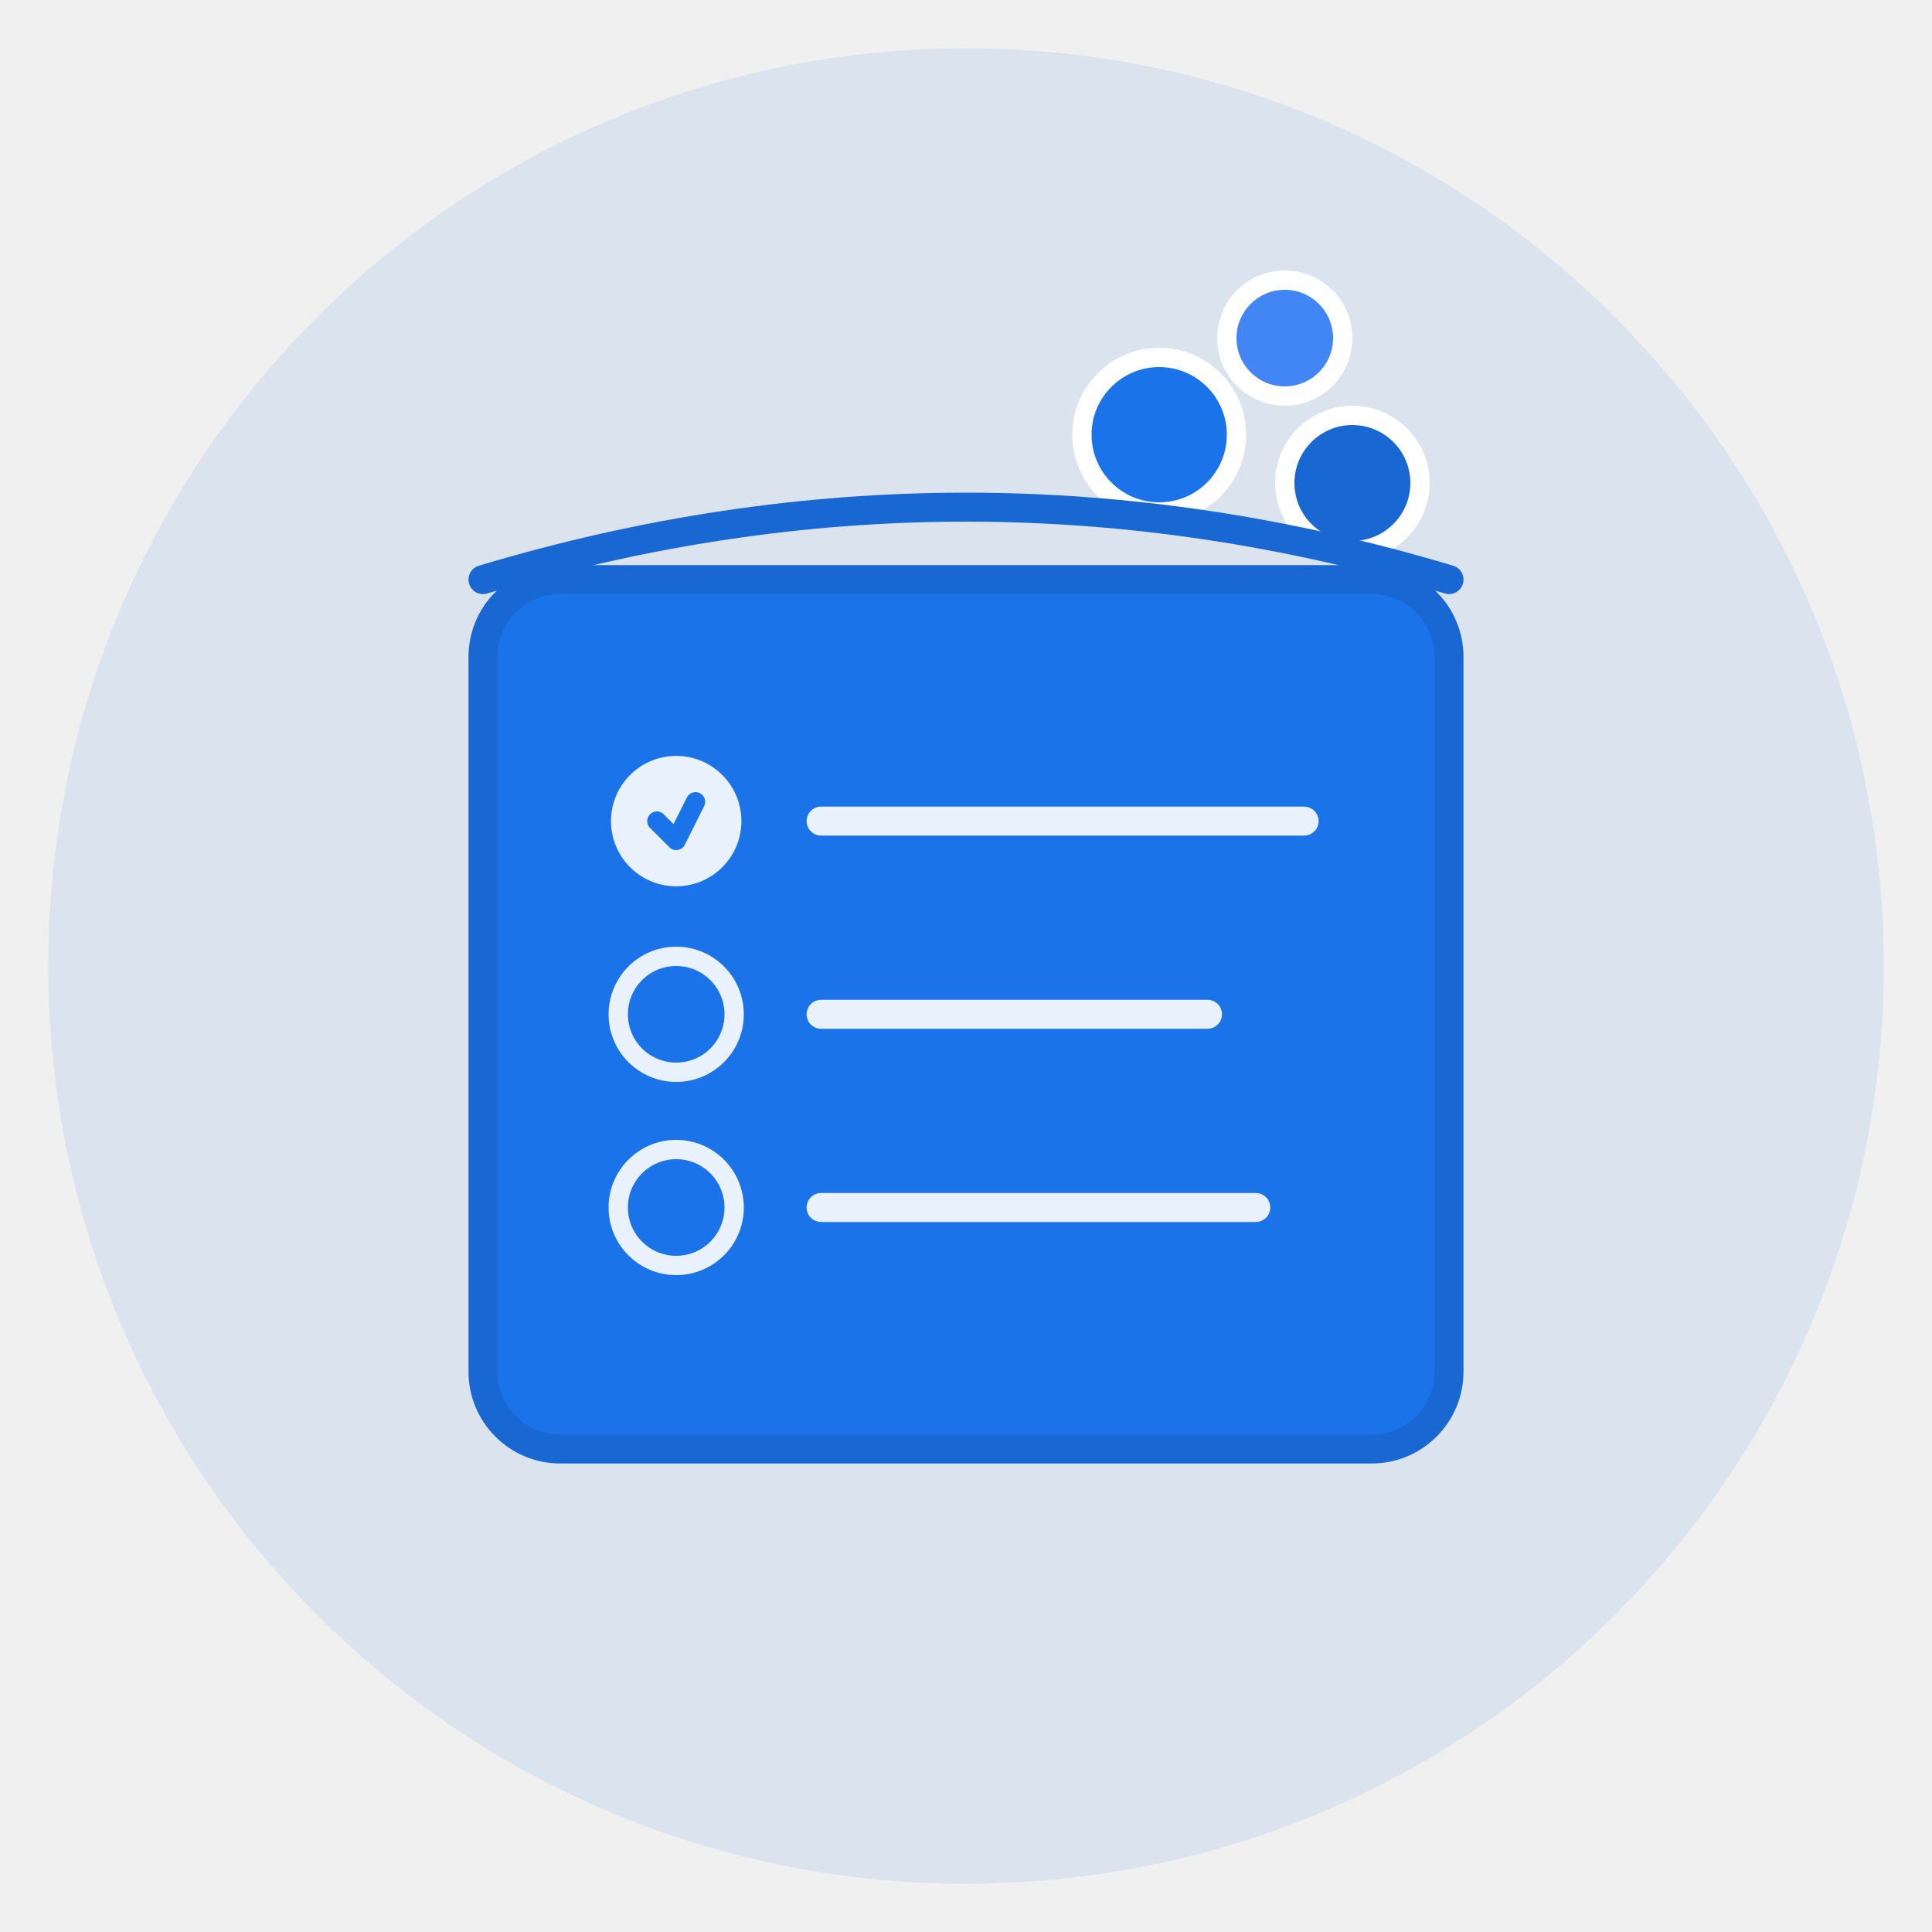
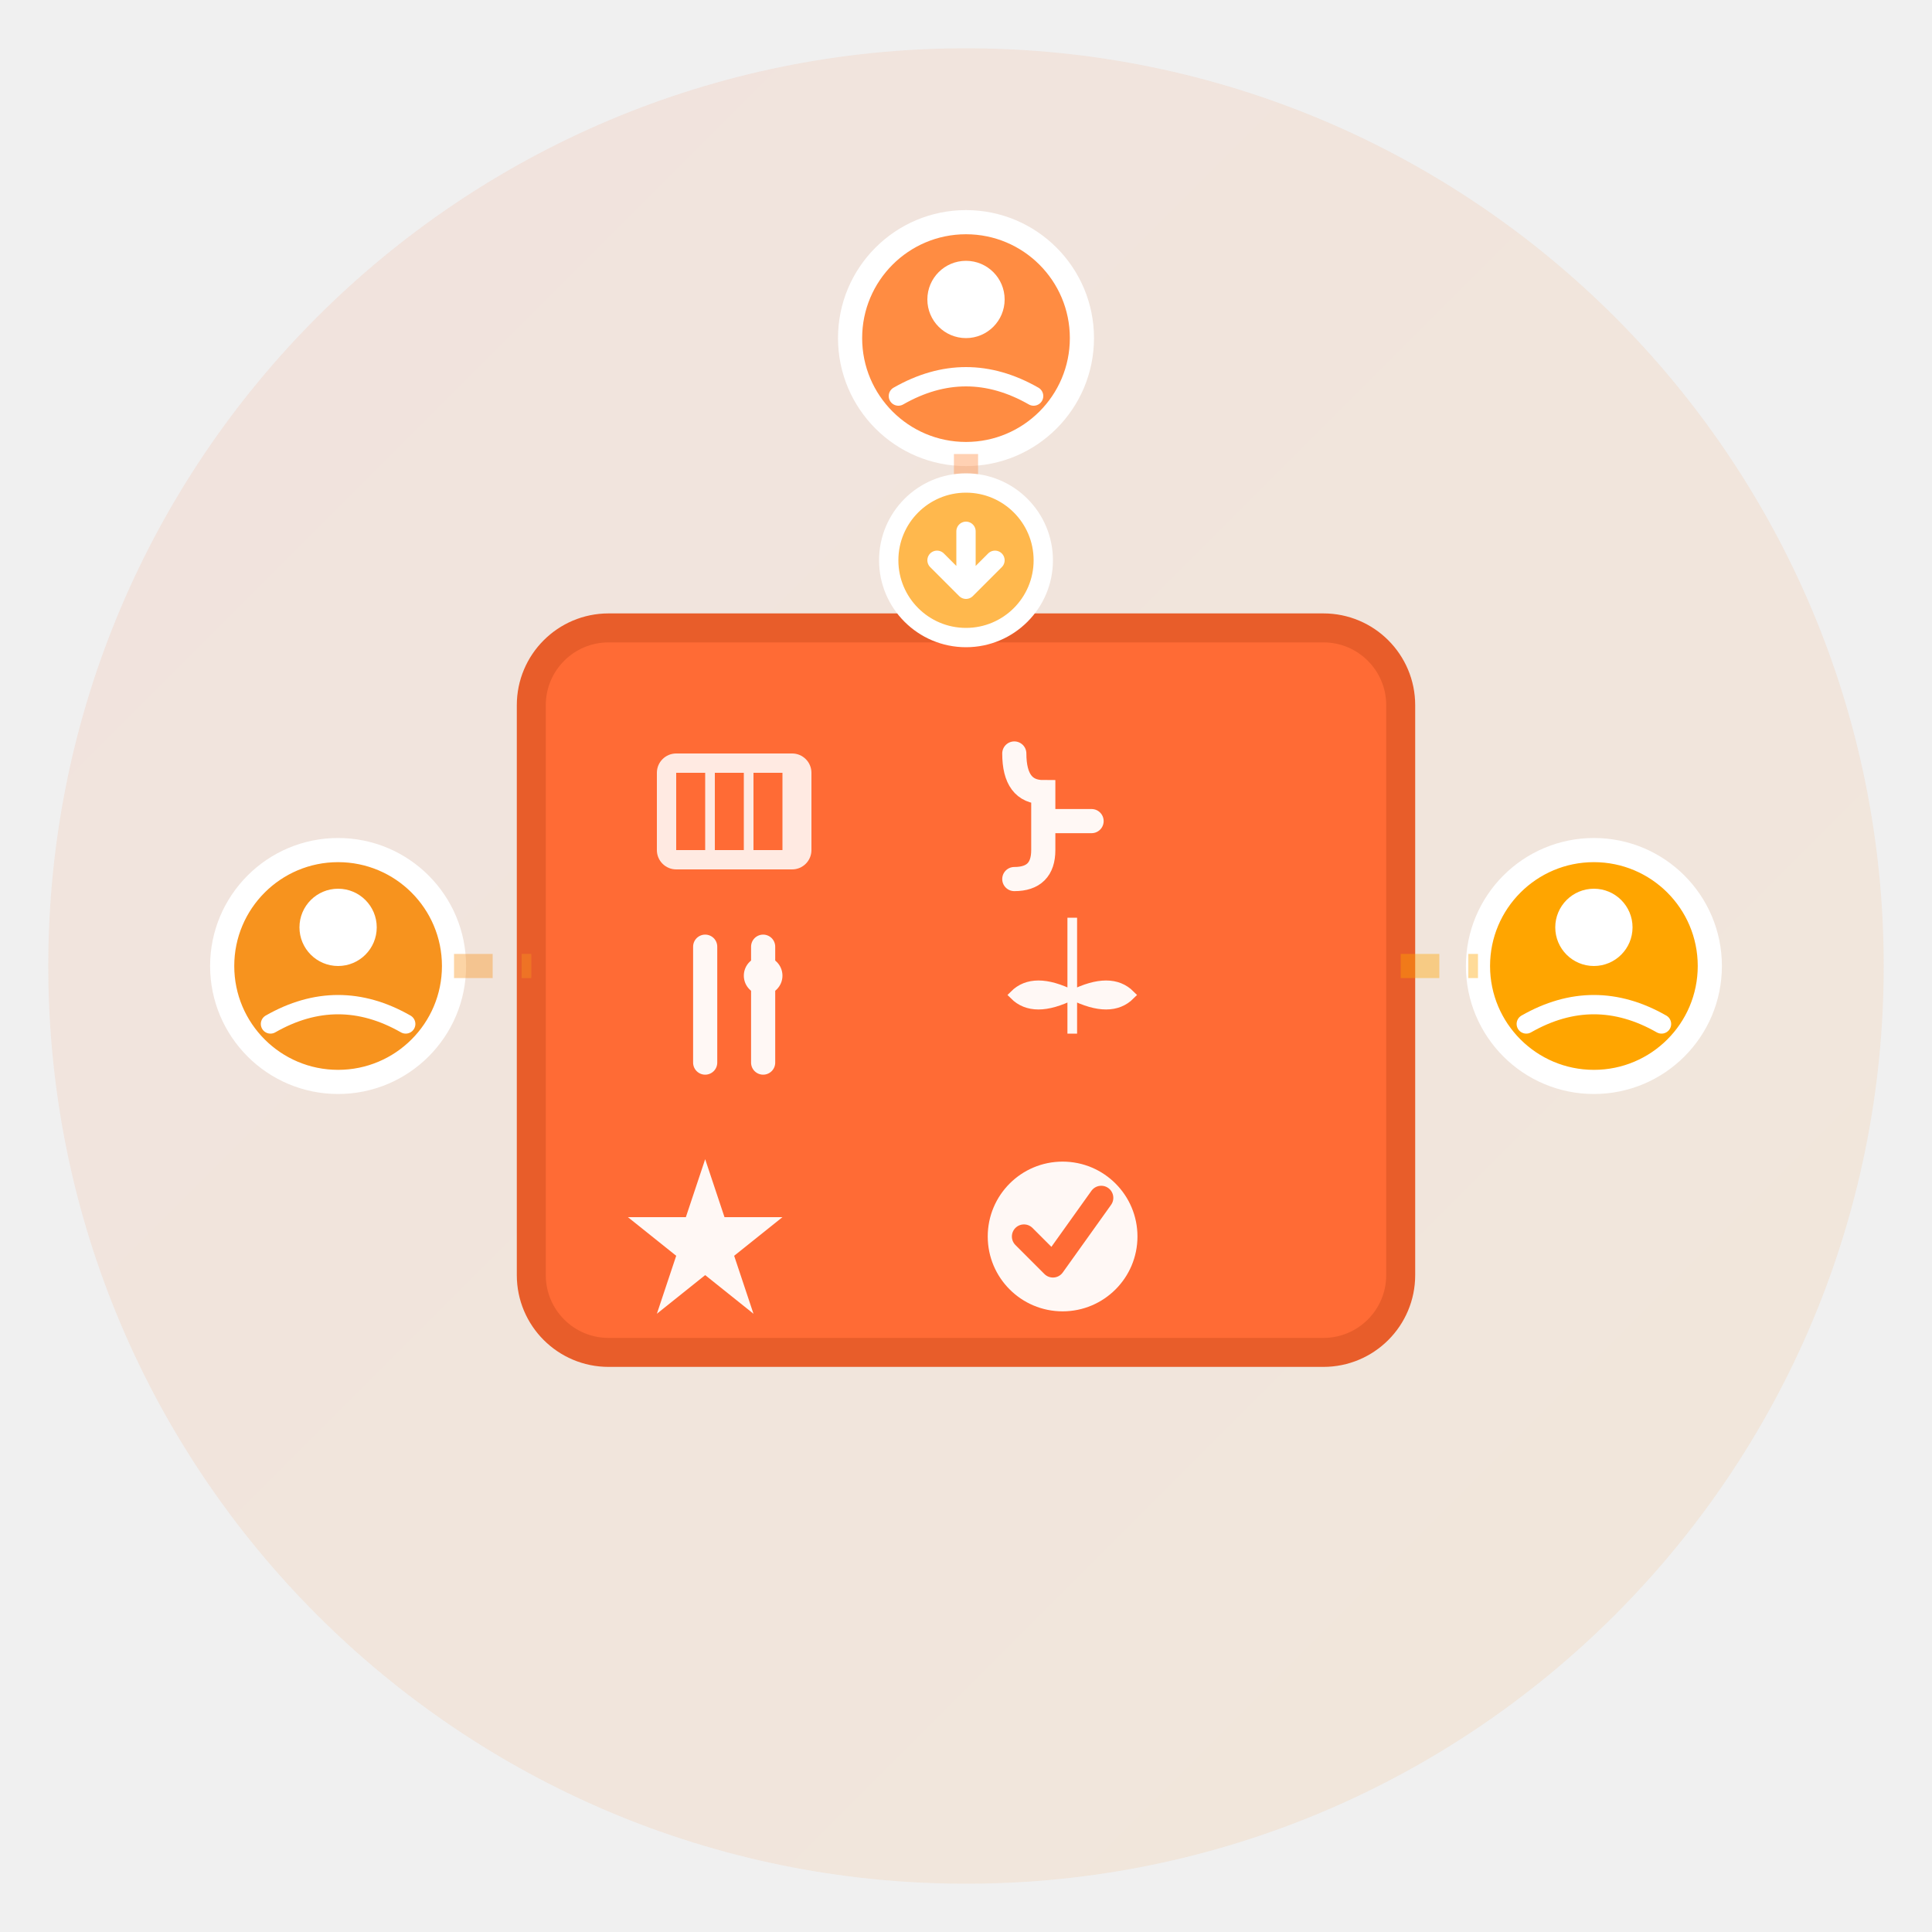
<svg xmlns="http://www.w3.org/2000/svg" width="200" height="200" viewBox="0 0 200 200" fill="none">
-   <circle cx="100" cy="100" r="95" fill="#1a73e8" opacity="0.1" />
-   <rect x="50" y="60" width="100" height="90" rx="8" fill="#1a73e8" stroke="#1967d2" stroke-width="3" />
-   <g opacity="0.9">
-     <circle cx="70" cy="85" r="6" fill="white" stroke="white" stroke-width="1.5" />
-     <polyline points="68,85 70,87 72,83" stroke="#1a73e8" stroke-width="2" fill="none" stroke-linecap="round" stroke-linejoin="round" />
-     <line x1="85" y1="85" x2="135" y2="85" stroke="white" stroke-width="3" stroke-linecap="round" />
-     <circle cx="70" cy="105" r="6" fill="transparent" stroke="white" stroke-width="2" />
-     <line x1="85" y1="105" x2="125" y2="105" stroke="white" stroke-width="3" stroke-linecap="round" />
-     <circle cx="70" cy="125" r="6" fill="transparent" stroke="white" stroke-width="2" />
-     <line x1="85" y1="125" x2="130" y2="125" stroke="white" stroke-width="3" stroke-linecap="round" />
+   <defs>
+     <linearGradient id="warmGradient" x1="0%" y1="0%" x2="100%" y2="100%">
+       <stop offset="0%" style="stop-color:#FF6B35;stop-opacity:0.1" />
+       <stop offset="100%" style="stop-color:#F7931E;stop-opacity:0.1" />
+     </linearGradient>
+   </defs>
+   <circle cx="100" cy="100" r="95" fill="url(#warmGradient)" />
+   <rect x="55" y="65" width="90" height="75" rx="8" fill="#FF6B35" stroke="#E85D2A" stroke-width="3" />
+   <g opacity="0.95">
+     <rect x="68" y="78" width="16" height="12" rx="2" fill="white" opacity="0.9" />
+     <rect x="70" y="80" width="3" height="8" fill="#FF6B35" />
+     <rect x="74" y="80" width="3" height="8" fill="#FF6B35" />
+     <rect x="78" y="80" width="3" height="8" fill="#FF6B35" />
+     <path d="M 105 78 Q 105 82 108 82 L 108 88 Q 108 91 105 91 M 108 85 L 113 85" stroke="white" stroke-width="2.5" fill="none" stroke-linecap="round" />
+     <g transform="translate(68, 98)">
+       <line x1="5" y1="0" x2="5" y2="12" stroke="white" stroke-width="2.5" stroke-linecap="round" />
+       <line x1="11" y1="0" x2="11" y2="12" stroke="white" stroke-width="2.5" stroke-linecap="round" />
+       <circle cx="11" cy="3" r="2" fill="white" />
+     </g>
+     <g transform="translate(103, 95)">
+       <path d="M 8 0 Q 8 8 8 8 L 8 12 M 8 8 Q 4 6 2 8 Q 4 10 8 8 Q 12 10 14 8 Q 12 6 8 8" fill="white" stroke="white" stroke-width="1" />
+     </g>
+     <path d="M 73 120 L 75 126 L 81 126 L 76 130 L 78 136 L 73 132 L 68 136 L 70 130 L 65 126 L 71 126 Z" fill="white" />
+     <circle cx="110" cy="128" r="7" fill="white" stroke="white" stroke-width="1.5" />
+     <polyline points="106,128 109,131 114,124" stroke="#FF6B35" stroke-width="2.5" fill="none" stroke-linecap="round" stroke-linejoin="round" />
  </g>
  <g>
-     <circle cx="120" cy="45" r="8" fill="#1a73e8" stroke="white" stroke-width="2" />
-     <circle cx="140" cy="50" r="7" fill="#1967d2" stroke="white" stroke-width="2" />
-     <circle cx="133" cy="35" r="6" fill="#4285f4" stroke="white" stroke-width="2" />
+     <circle cx="35" cy="100" r="12" fill="#F7931E" stroke="white" stroke-width="2.5" />
+     <circle cx="35" cy="96" r="4" fill="white" />
+     <path d="M 28 106 Q 35 102 42 106" stroke="white" stroke-width="2" fill="none" stroke-linecap="round" />
+     <circle cx="165" cy="100" r="12" fill="#FFA500" stroke="white" stroke-width="2.5" />
+     <circle cx="165" cy="96" r="4" fill="white" />
+     <path d="M 158 106 Q 165 102 172 106" stroke="white" stroke-width="2" fill="none" stroke-linecap="round" />
+     <circle cx="100" cy="35" r="12" fill="#FF8C42" stroke="white" stroke-width="2.5" />
+     <circle cx="100" cy="31" r="4" fill="white" />
+     <path d="M 93 41 Q 100 37 107 41" stroke="white" stroke-width="2" fill="none" stroke-linecap="round" />
  </g>
-   <path d="M 50 60 Q 100 45 150 60" stroke="#1967d2" stroke-width="3" fill="none" stroke-linecap="round" />
+   <g opacity="0.4">
+     <line x1="47" y1="100" x2="55" y2="100" stroke="#F7931E" stroke-width="2.5" stroke-dasharray="4,3" />
+     <line x1="145" y1="100" x2="153" y2="100" stroke="#FFA500" stroke-width="2.5" stroke-dasharray="4,3" />
+     <line x1="100" y1="47" x2="100" y2="65" stroke="#FF8C42" stroke-width="2.5" stroke-dasharray="4,3" />
+   </g>
+   <circle cx="100" cy="58" r="8" fill="#FFB84D" stroke="white" stroke-width="2" />
+   <path d="M 97 58 L 100 61 L 103 58 M 100 61 L 100 55" stroke="white" stroke-width="2" stroke-linecap="round" stroke-linejoin="round" />
</svg>
